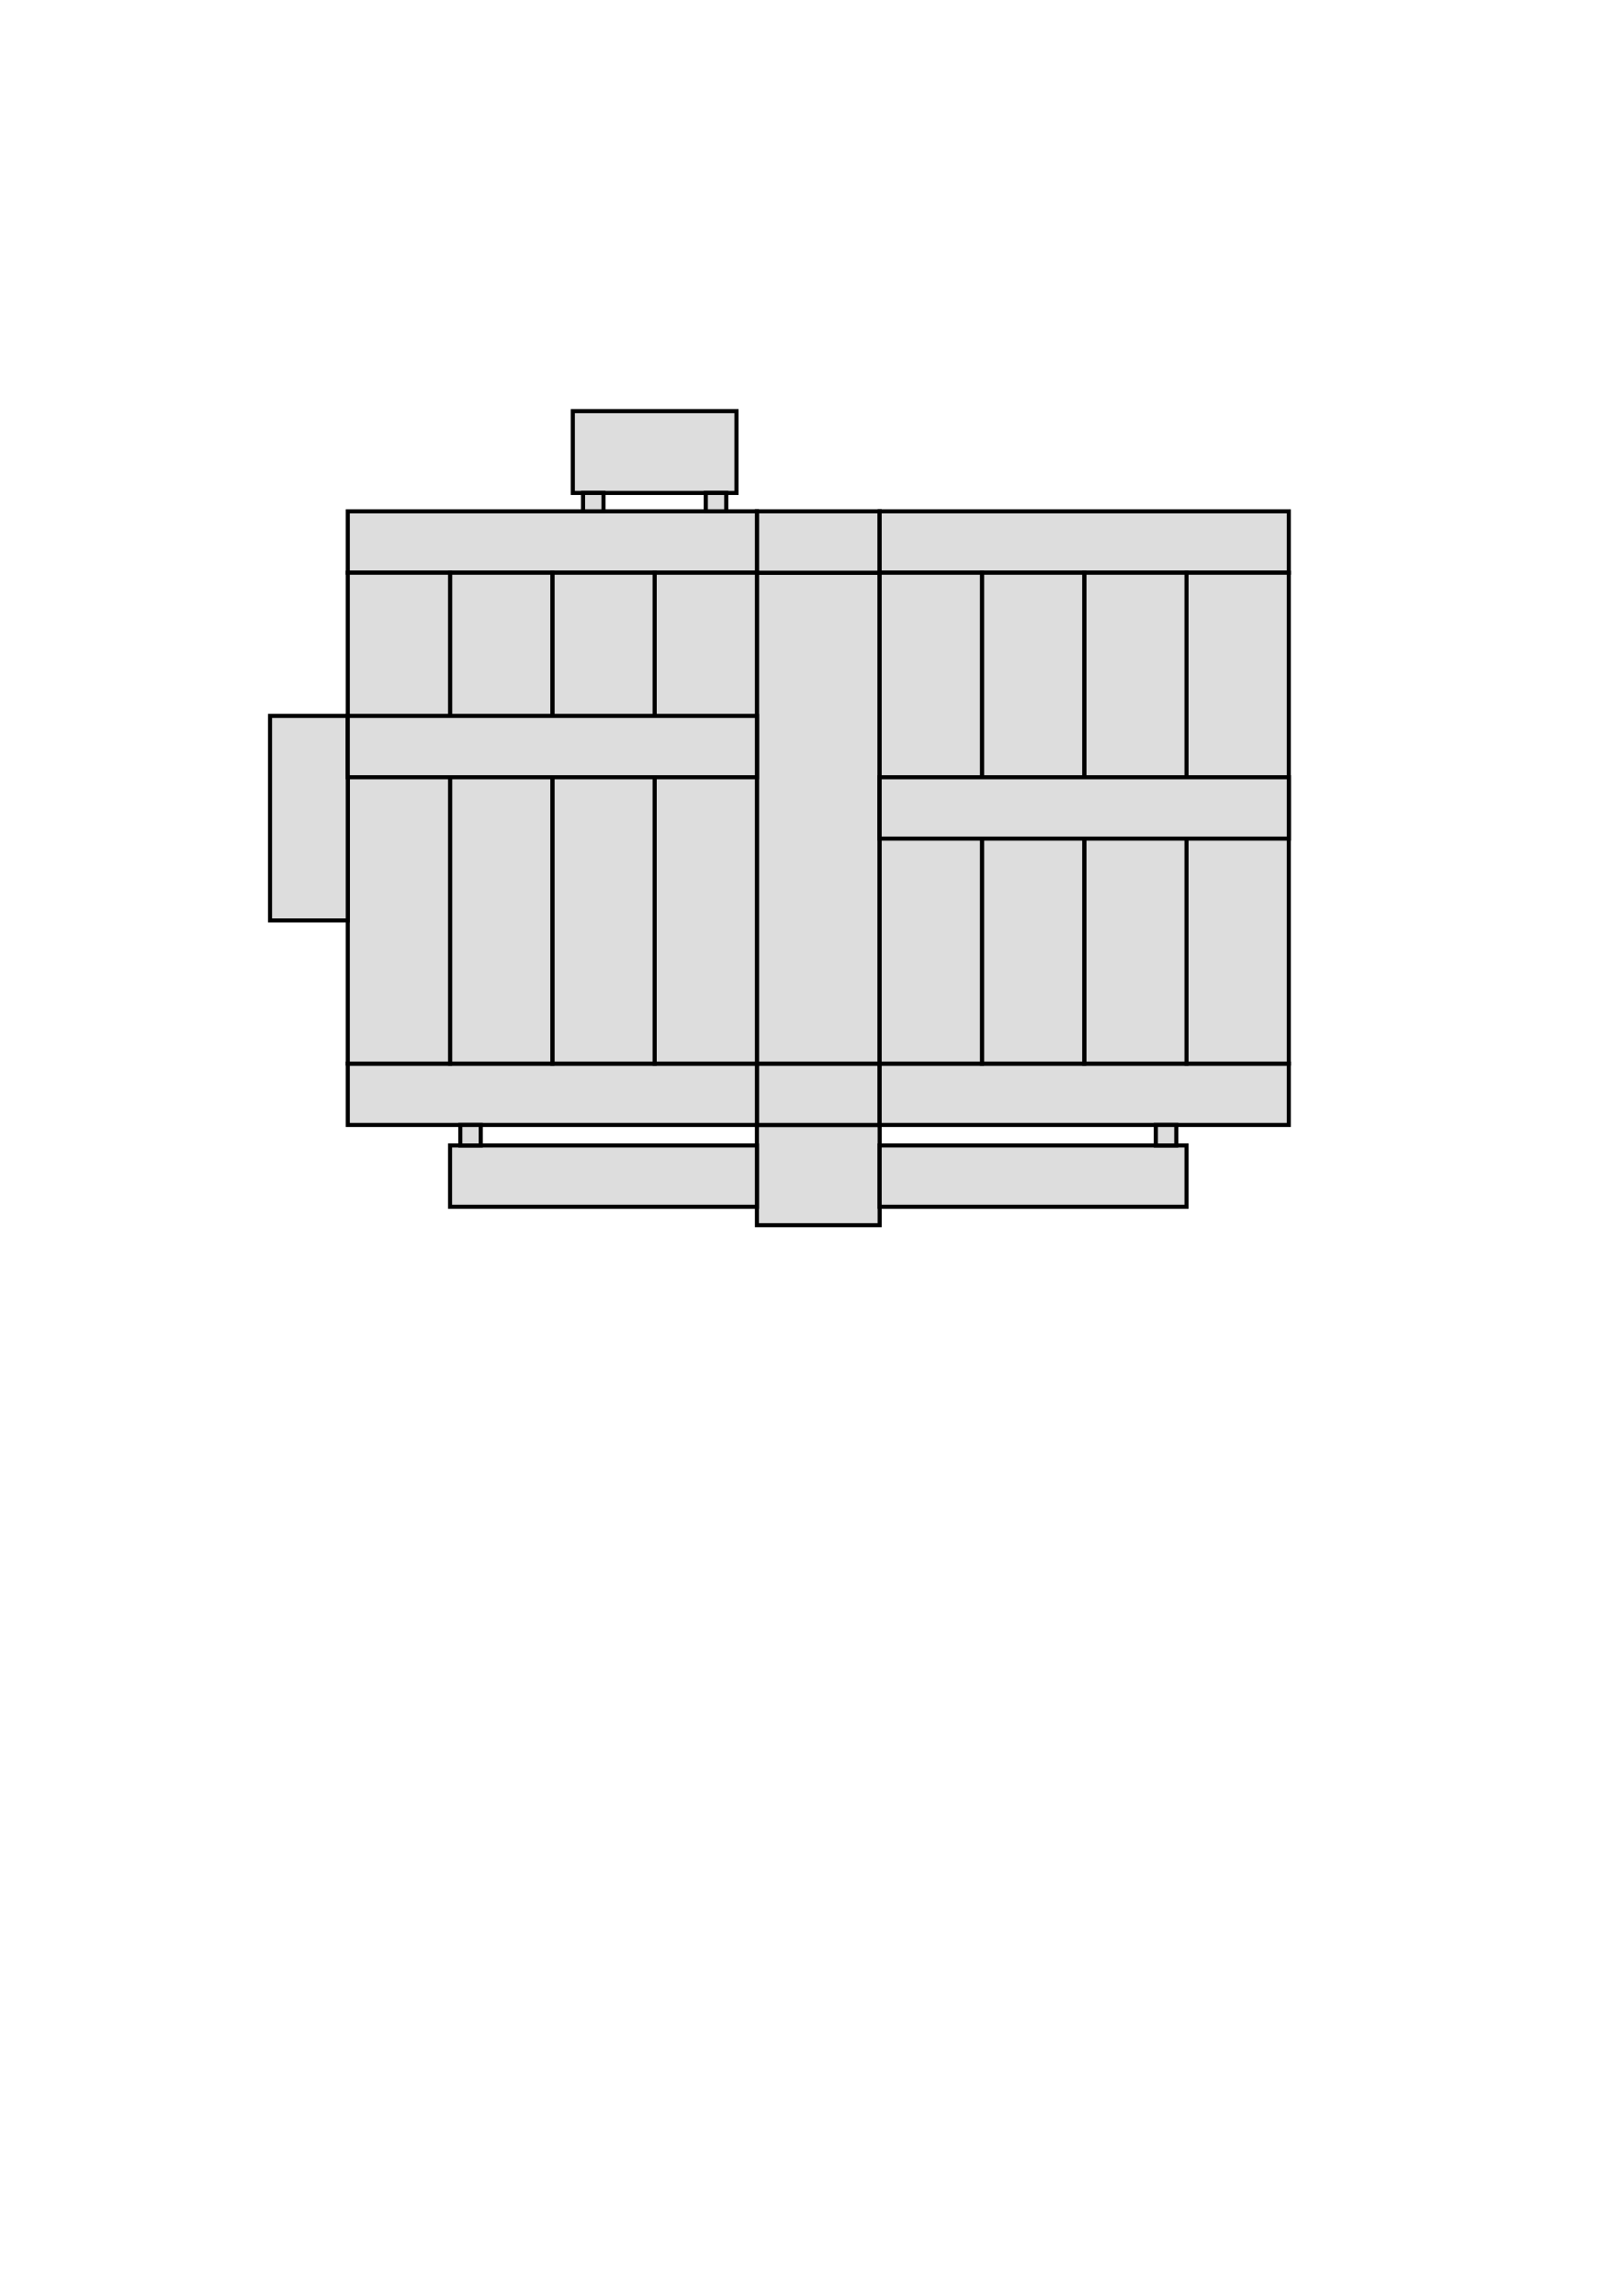
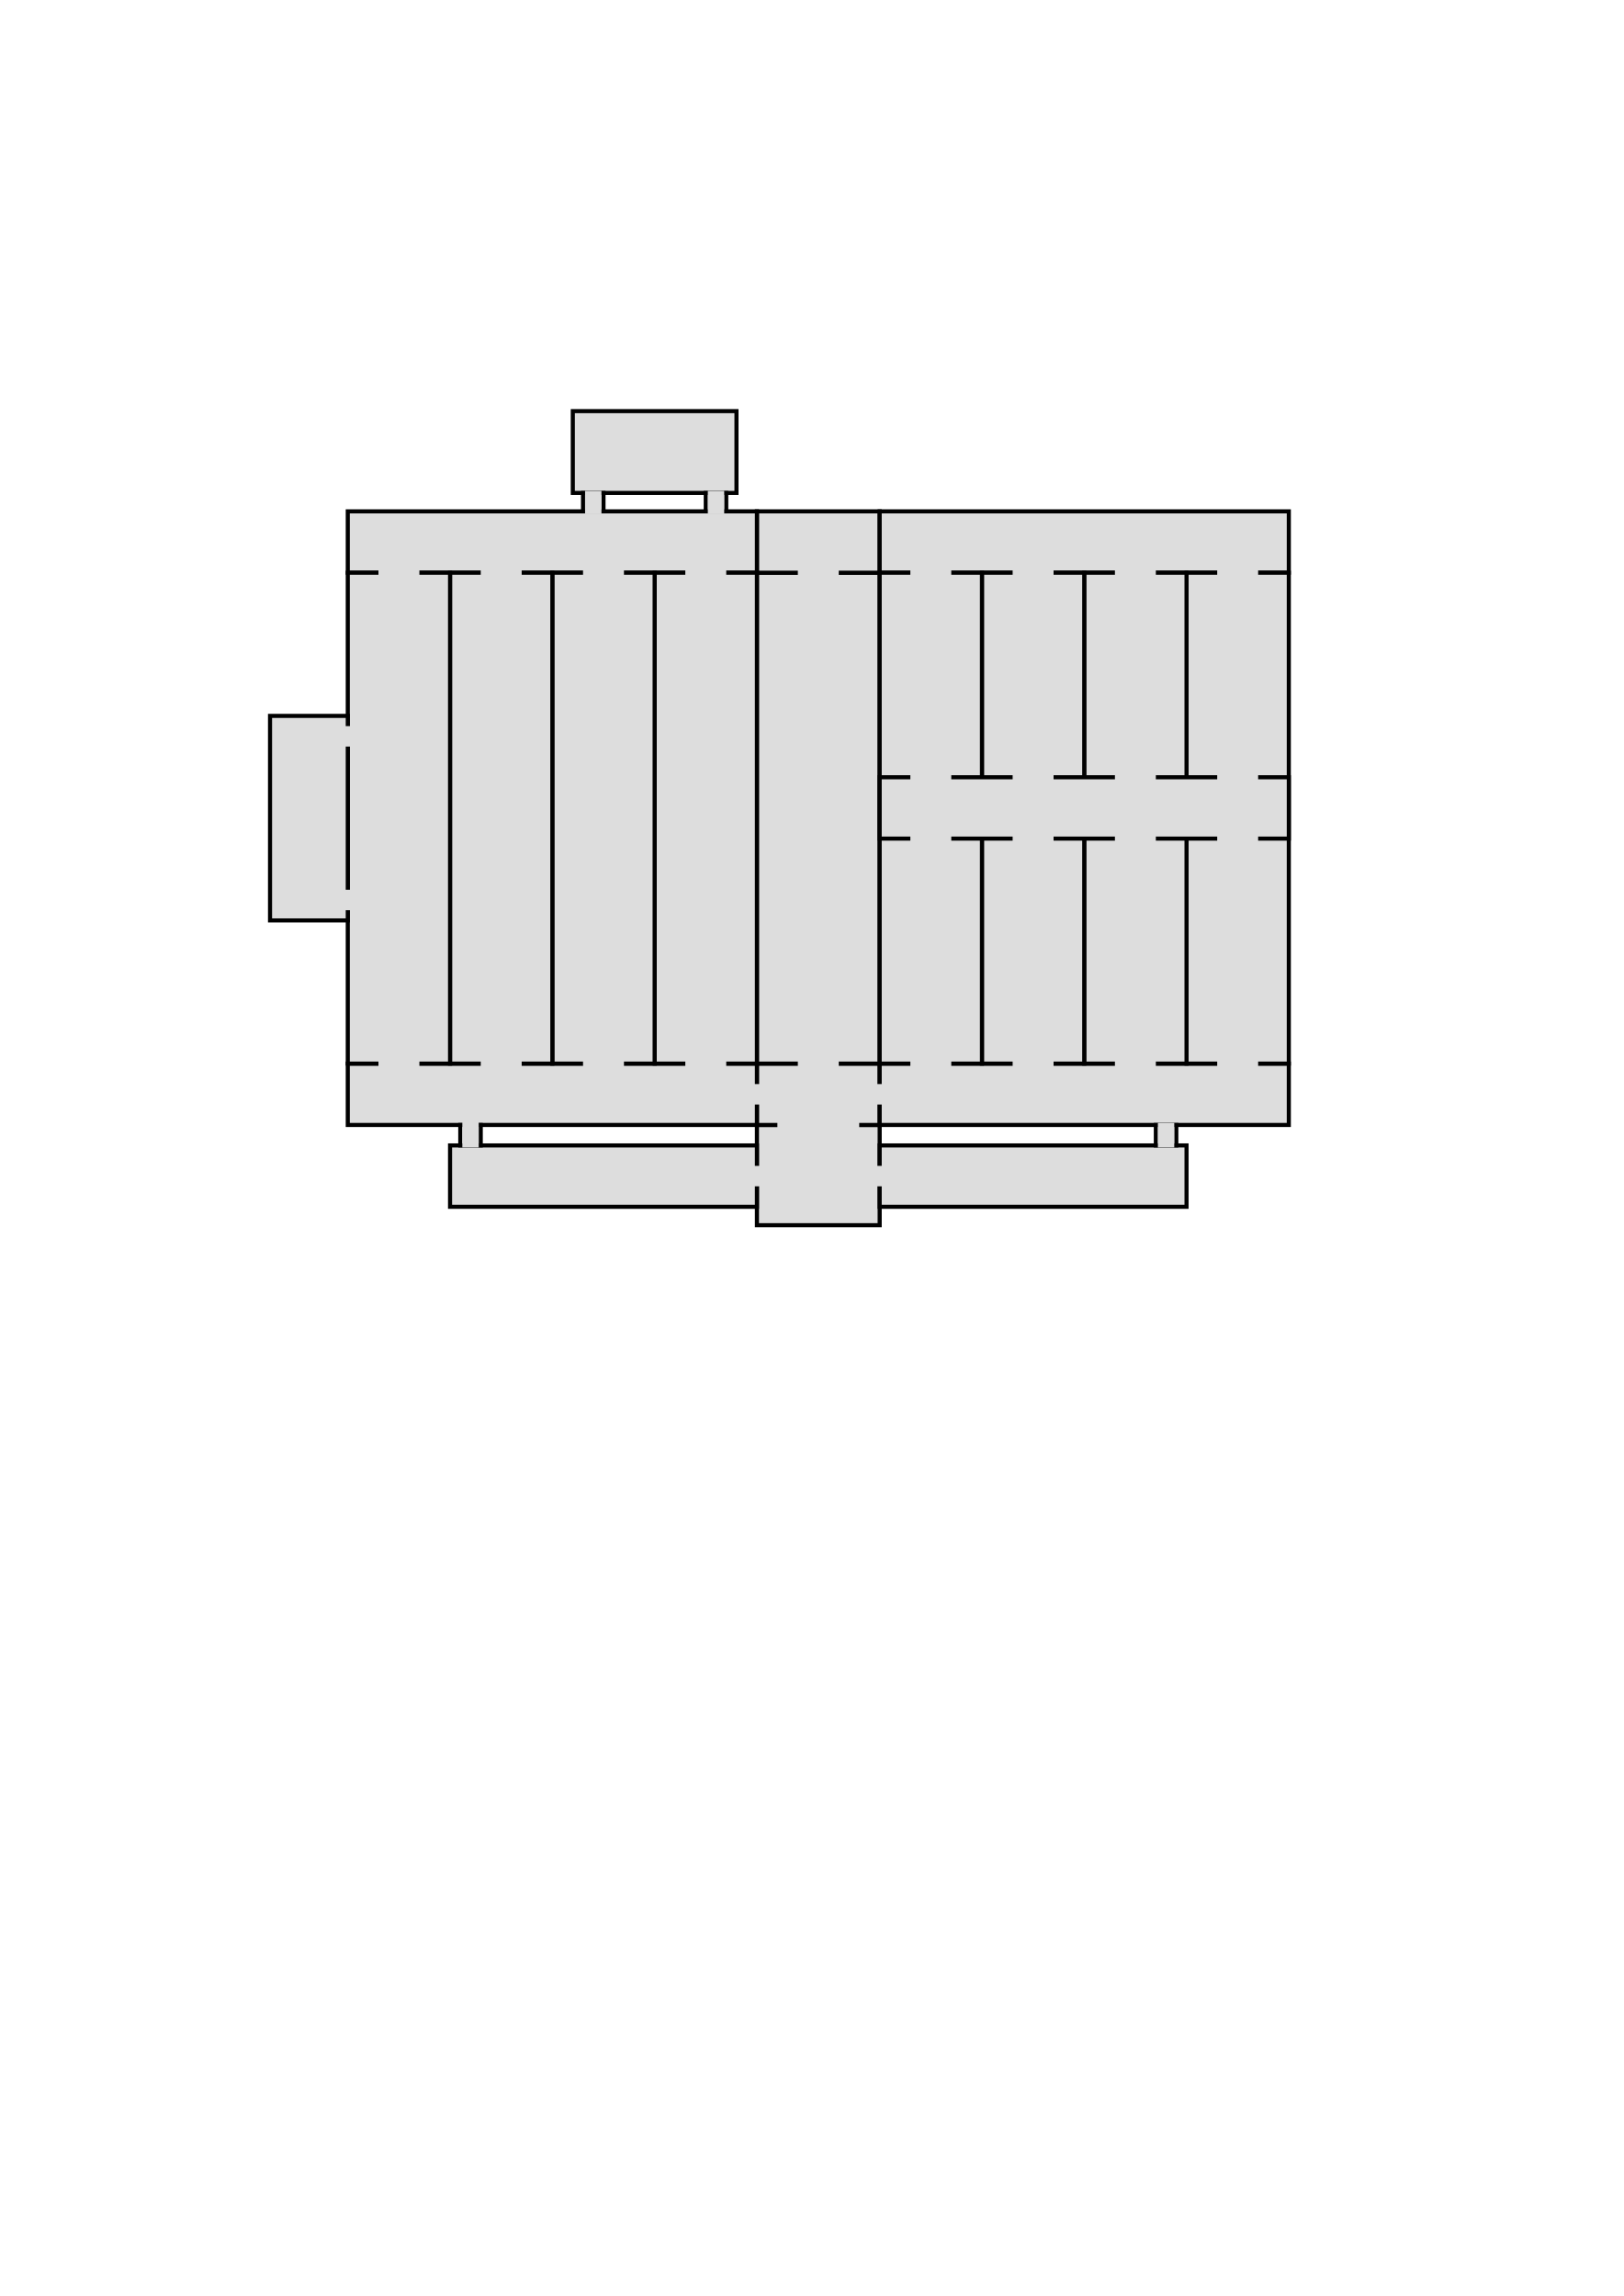
<svg xmlns="http://www.w3.org/2000/svg" width="210mm" height="297mm" viewBox="0 0 210 297" version="1.1" id="svg8">
  <defs id="defs2" />
  <g id="layer1">
    <rect style="fill:#dddddd;fill-opacity:1;stroke:#000000;stroke-width:0.529;stroke-miterlimit:4;stroke-dasharray:none;stroke-dashoffset:0;stroke-opacity:1" id="rect837" width="15.875" height="12.965" x="97.896" y="145.521" />
    <rect style="fill:#dddddd;fill-opacity:1;stroke:#000000;stroke-width:0.529;stroke-miterlimit:4;stroke-dasharray:none;stroke-dashoffset:0;stroke-opacity:1" id="rect837-0" width="15.875" height="7.937" x="97.896" y="137.583" />
    <rect style="fill:#dddddd;fill-opacity:1;stroke:#000000;stroke-width:0.529;stroke-miterlimit:4;stroke-dasharray:none;stroke-dashoffset:0;stroke-opacity:1" id="rect837-0-8" width="52.917" height="7.937" x="44.979" y="137.583" />
    <rect style="fill:#dddddd;fill-opacity:1;stroke:#000000;stroke-width:0.529;stroke-miterlimit:4;stroke-dasharray:none;stroke-dashoffset:0;stroke-opacity:1" id="rect837-0-8-1" width="52.917" height="7.937" x="113.771" y="137.583" />
    <rect style="fill:#dddddd;fill-opacity:1;stroke:#000000;stroke-width:0.529;stroke-miterlimit:4;stroke-dasharray:none;stroke-dashoffset:0;stroke-opacity:1" id="rect837-3" width="15.875" height="63.5" x="97.896" y="74.083" />
    <rect style="fill:#dddddd;fill-opacity:1;stroke:#000000;stroke-width:0.529;stroke-miterlimit:4;stroke-dasharray:none;stroke-dashoffset:0;stroke-opacity:1" id="rect837-0-1" width="15.875" height="7.937" x="97.896" y="66.146" />
    <rect style="fill:#dddddd;fill-opacity:1;stroke:#000000;stroke-width:0.529;stroke-miterlimit:4;stroke-dasharray:none;stroke-dashoffset:0;stroke-opacity:1" id="rect837-0-8-1-1" width="52.917" height="7.937" x="113.771" y="66.146" />
    <rect style="fill:#dddddd;fill-opacity:1;stroke:#000000;stroke-width:0.529;stroke-miterlimit:4;stroke-dasharray:none;stroke-dashoffset:0;stroke-opacity:1" id="rect837-0-8-0" width="52.917" height="7.938" x="44.979" y="66.146" />
    <rect style="fill:#dddddd;fill-opacity:1;stroke:#000000;stroke-width:0.529;stroke-miterlimit:4;stroke-dasharray:none;stroke-dashoffset:0;stroke-opacity:1" id="rect837-0-3" width="21.167" height="10.583" x="74.083" y="53.181" />
    <rect style="fill:#dddddd;fill-opacity:1;stroke:#000000;stroke-width:0.529;stroke-miterlimit:4;stroke-dasharray:none;stroke-dashoffset:0;stroke-opacity:1" id="rect837-3-4-0" width="13.229" height="63.5" x="84.667" y="74.083" />
    <rect style="fill:#dddddd;fill-opacity:1;stroke:#000000;stroke-width:0.529;stroke-miterlimit:4;stroke-dasharray:none;stroke-dashoffset:0;stroke-opacity:1" id="rect837-3-4-0-1" width="13.229" height="63.5" x="71.438" y="74.083" />
    <rect style="fill:#dddddd;fill-opacity:1;stroke:#000000;stroke-width:0.529;stroke-miterlimit:4;stroke-dasharray:none;stroke-dashoffset:0;stroke-opacity:1" id="rect837-3-4-0-9" width="13.229" height="63.5" x="58.208" y="74.083" />
    <rect style="fill:#dddddd;fill-opacity:1;stroke:#000000;stroke-width:0.529;stroke-miterlimit:4;stroke-dasharray:none;stroke-dashoffset:0;stroke-opacity:1" id="rect837-3-4-0-6" width="13.229" height="63.5" x="44.979" y="74.083" />
    <rect style="fill:#dddddd;fill-opacity:1;stroke:#000000;stroke-width:0.529;stroke-miterlimit:4;stroke-dasharray:none;stroke-dashoffset:0;stroke-opacity:1" id="rect837-0-3-9" width="10.054" height="26.458" x="34.925" y="92.604" />
    <rect style="fill:#dddddd;fill-opacity:1;stroke:#000000;stroke-width:0.529;stroke-miterlimit:4;stroke-dasharray:none;stroke-dashoffset:0;stroke-opacity:1" id="rect837-0-8-3" width="39.688" height="7.937" x="58.208" y="148.167" />
    <rect style="fill:#dddddd;fill-opacity:1;stroke:#000000;stroke-width:0.529;stroke-miterlimit:4;stroke-dasharray:none;stroke-dashoffset:0;stroke-opacity:1" id="rect837-0-8-3-3" width="39.688" height="7.937" x="113.771" y="148.167" />
    <rect style="fill:#dddddd;fill-opacity:1;stroke:#000000;stroke-width:0.529;stroke-miterlimit:4;stroke-dasharray:none;stroke-dashoffset:0;stroke-opacity:1" id="rect837-3-4-0-8" width="13.229" height="63.5" x="153.458" y="74.083" />
    <rect style="fill:#dddddd;fill-opacity:1;stroke:#000000;stroke-width:0.529;stroke-miterlimit:4;stroke-dasharray:none;stroke-dashoffset:0;stroke-opacity:1" id="rect837-3-4-0-1-0" width="13.229" height="63.5" x="140.229" y="74.083" />
    <rect style="fill:#dddddd;fill-opacity:1;stroke:#000000;stroke-width:0.529;stroke-miterlimit:4;stroke-dasharray:none;stroke-dashoffset:0;stroke-opacity:1" id="rect837-3-4-0-9-5" width="13.229" height="63.5" x="127" y="74.083" />
    <rect style="fill:#dddddd;fill-opacity:1;stroke:#000000;stroke-width:0.529;stroke-miterlimit:4;stroke-dasharray:none;stroke-dashoffset:0;stroke-opacity:1" id="rect837-3-4-0-6-6" width="13.229" height="63.5" x="113.771" y="74.083" />
    <rect style="fill:#dddddd;fill-opacity:1;stroke:#000000;stroke-width:0.529;stroke-miterlimit:4;stroke-dasharray:none;stroke-dashoffset:0;stroke-opacity:1" id="rect837-0-8-1-1-6" width="52.917" height="7.937" x="113.771" y="100.542" />
-     <rect style="fill:#dddddd;fill-opacity:1;stroke:#000000;stroke-width:0.529;stroke-miterlimit:4;stroke-dasharray:none;stroke-dashoffset:0;stroke-opacity:1" id="rect837-0-8-1-1-6-4" width="52.917" height="7.937" x="44.979" y="92.604" />
    <rect style="fill:#dddddd;fill-opacity:1;stroke:#000000;stroke-width:0.529;stroke-miterlimit:4;stroke-dasharray:none;stroke-dashoffset:0;stroke-opacity:1" id="rect1143" width="2.646" height="2.646" x="59.531" y="145.521" />
    <rect style="fill:#dddddd;fill-opacity:1;stroke:#000000;stroke-width:0.529;stroke-miterlimit:4;stroke-dasharray:none;stroke-dashoffset:0;stroke-opacity:1" id="rect1143-4" width="2.646" height="2.646" x="149.49" y="145.521" />
    <rect style="fill:#dddddd;fill-opacity:1;stroke:#000000;stroke-width:0.529;stroke-miterlimit:4;stroke-dasharray:none;stroke-dashoffset:0;stroke-opacity:1" id="rect1143-1" width="2.646" height="2.381" x="91.281" y="63.765" />
    <rect style="fill:#dddddd;fill-opacity:1;stroke:#000000;stroke-width:0.529;stroke-miterlimit:4;stroke-dasharray:none;stroke-dashoffset:0;stroke-opacity:1" id="rect1143-6" width="2.646" height="2.381" x="75.406" y="63.765" />
+     <rect style="fill:#dddddd;stroke:none;stroke-width:0.265;stroke-dasharray:0.265, 0.265" id="rect856" width="5.292" height="2.646" x="48.948" y="72.76" />
+     <rect style="fill:#dddddd;stroke:none;stroke-width:0.265;stroke-dasharray:0.265, 0.265" id="rect856-2" width="5.292" height="2.646" x="62.177" y="72.76" />
+     <rect style="fill:#dddddd;stroke:none;stroke-width:0.265;stroke-dasharray:0.265, 0.265" id="rect856-9" width="5.292" height="2.646" x="75.406" y="72.76" />
+     <rect style="fill:#dddddd;stroke:none;stroke-width:0.265;stroke-dasharray:0.265, 0.265" id="rect856-90" width="5.292" height="2.646" x="88.635" y="72.76" />
+     <rect style="fill:#dddddd;stroke:none;stroke-width:0.265;stroke-dasharray:0.265, 0.265" id="rect856-8" width="5.292" height="2.646" x="88.635" y="136.26" />
+     <rect style="fill:#dddddd;stroke:none;stroke-width:0.265;stroke-dasharray:0.265, 0.265" id="rect856-1" width="5.292" height="2.646" x="75.406" y="136.26" />
+     <rect style="fill:#dddddd;stroke:none;stroke-width:0.265;stroke-dasharray:0.265, 0.265" id="rect856-3" width="5.292" height="2.646" x="62.177" y="136.26" />
+     <rect style="fill:#dddddd;stroke:none;stroke-width:0.265;stroke-dasharray:0.265, 0.265" id="rect856-11" width="5.292" height="2.646" x="48.948" y="136.26" />
+     <rect style="fill:#dddddd;stroke:none;stroke-width:0.265;stroke-dasharray:0.265, 0.265" id="rect856-0" width="5.292" height="2.646" x="103.188" y="136.26" />
+     <rect style="fill:#dddddd;stroke:none;stroke-width:0.265;stroke-dasharray:0.265, 0.265" id="rect856-34" width="5.292" height="2.646" x="103.187" y="72.76" />
+     <rect style="fill:#dddddd;stroke:none;stroke-width:0.265;stroke-dasharray:0.265, 0.265" id="rect856-03" width="10.583" height="2.646" x="100.542" y="144.198" />
+     <rect style="fill:#dddddd;stroke:none;stroke-width:0.265;stroke-dasharray:0.265, 0.265" id="rect856-91" width="2.646" height="2.646" x="96.573" y="150.812" />
+     <rect style="fill:#dddddd;stroke:none;stroke-width:0.265;stroke-dasharray:0.265, 0.265" id="rect856-96" width="5.292" height="2.646" x="117.74" y="72.76" />
+     <rect style="fill:#dddddd;stroke:none;stroke-width:0.265;stroke-dasharray:0.265, 0.265" id="rect856-93" width="5.292" height="2.646" x="130.969" y="72.76" />
+     <rect style="fill:#dddddd;stroke:none;stroke-width:0.265;stroke-dasharray:0.265, 0.265" id="rect856-38" width="5.292" height="2.646" x="144.198" y="72.76" />
+     <rect style="fill:#dddddd;stroke:none;stroke-width:0.265;stroke-dasharray:0.265, 0.265" id="rect856-05" width="5.292" height="2.646" x="157.427" y="72.76" />
+     <rect style="fill:#dddddd;stroke:none;stroke-width:0.265;stroke-dasharray:0.265, 0.265" id="rect856-6" width="5.292" height="2.646" x="157.427" y="107.156" />
+     <rect style="fill:#dddddd;stroke:none;stroke-width:0.265;stroke-dasharray:0.265, 0.265" id="rect856-64" width="5.292" height="2.646" x="157.427" y="99.219" />
+     <rect style="fill:#dddddd;stroke:none;stroke-width:0.265;stroke-dasharray:0.265, 0.265" id="rect856-00" width="5.292" height="2.646" x="144.198" y="99.219" />
+     <rect style="fill:#dddddd;stroke:none;stroke-width:0.265;stroke-dasharray:0.265, 0.265" id="rect856-4" width="5.292" height="2.646" x="130.969" y="99.219" />
+     <rect style="fill:#dddddd;stroke:none;stroke-width:0.265;stroke-dasharray:0.265, 0.265" id="rect856-62" width="5.292" height="2.646" x="117.74" y="99.219" />
+     <rect style="fill:#dddddd;stroke:none;stroke-width:0.265;stroke-dasharray:0.265, 0.265" id="rect856-67" width="5.292" height="2.646" x="117.74" y="107.156" />
+     <rect style="fill:#dddddd;stroke:none;stroke-width:0.265;stroke-dasharray:0.265, 0.265" id="rect856-5" width="5.292" height="2.646" x="117.74" y="136.26" />
+     <rect style="fill:#dddddd;stroke:none;stroke-width:0.265;stroke-dasharray:0.265, 0.265" id="rect856-69" width="5.292" height="2.646" x="130.969" y="136.26" />
+     <rect style="fill:#dddddd;stroke:none;stroke-width:0.265;stroke-dasharray:0.265, 0.265" id="rect856-87" width="5.292" height="2.646" x="130.969" y="107.156" />
+     <rect style="fill:#dddddd;stroke:none;stroke-width:0.265;stroke-dasharray:0.265, 0.265" id="rect856-28" width="5.292" height="2.646" x="144.198" y="107.156" />
+     <rect style="fill:#dddddd;stroke:none;stroke-width:0.265;stroke-dasharray:0.265, 0.265" id="rect856-29" width="5.292" height="2.646" x="144.198" y="136.26" />
+     <rect style="fill:#dddddd;stroke:none;stroke-width:0.265;stroke-dasharray:0.265, 0.265" id="rect856-960" width="5.292" height="2.646" x="157.427" y="136.26" />
+     <rect style="fill:#dddddd;stroke:none;stroke-width:0.265;stroke-dasharray:0.265, 0.265" id="rect856-91-2" width="2.646" height="2.646" x="96.573" y="140.229" />
+     <rect style="fill:#dddddd;stroke:none;stroke-width:0.265;stroke-dasharray:0.265, 0.265" id="rect856-91-7" width="2.646" height="2.646" x="112.448" y="140.229" />
+     <rect style="fill:#dddddd;stroke:none;stroke-width:0.265;stroke-dasharray:0.265, 0.265" id="rect856-91-6" width="2.646" height="2.646" x="112.448" y="150.812" />
+     <rect style="fill:#dddddd;stroke:none;stroke-width:0.265;stroke-dasharray:0.265, 0.265" id="rect856-91-1" width="2.646" height="2.646" x="43.656" y="115.094" />
+     <rect style="fill:#dddddd;stroke:none;stroke-width:0.265;stroke-dasharray:0.265, 0.265" id="rect856-91-3" width="2.646" height="2.646" x="43.656" y="93.927" />
+     <rect style="fill:#dddddd;stroke:none;stroke-width:0.265;stroke-dasharray:0.265, 0.265" id="rect856-91-21" width="2.117" height="3.44" x="59.796" y="144.992" />
+     <rect style="fill:#dddddd;stroke:none;stroke-width:0.265;stroke-dasharray:0.265, 0.265" id="rect856-91-21-5" width="2.117" height="3.175" x="149.754" y="145.256" />
+     <rect style="fill:#dddddd;stroke:none;stroke-width:0.265;stroke-dasharray:0.265, 0.265" id="rect856-91-21-9" width="2.117" height="2.91" x="75.671" y="63.5" />
+     <rect style="fill:#dddddd;stroke:none;stroke-width:0.265;stroke-dasharray:0.265, 0.265" id="rect856-91-21-91" width="2.117" height="2.91" x="91.546" y="63.5" />
  </g>
</svg>
